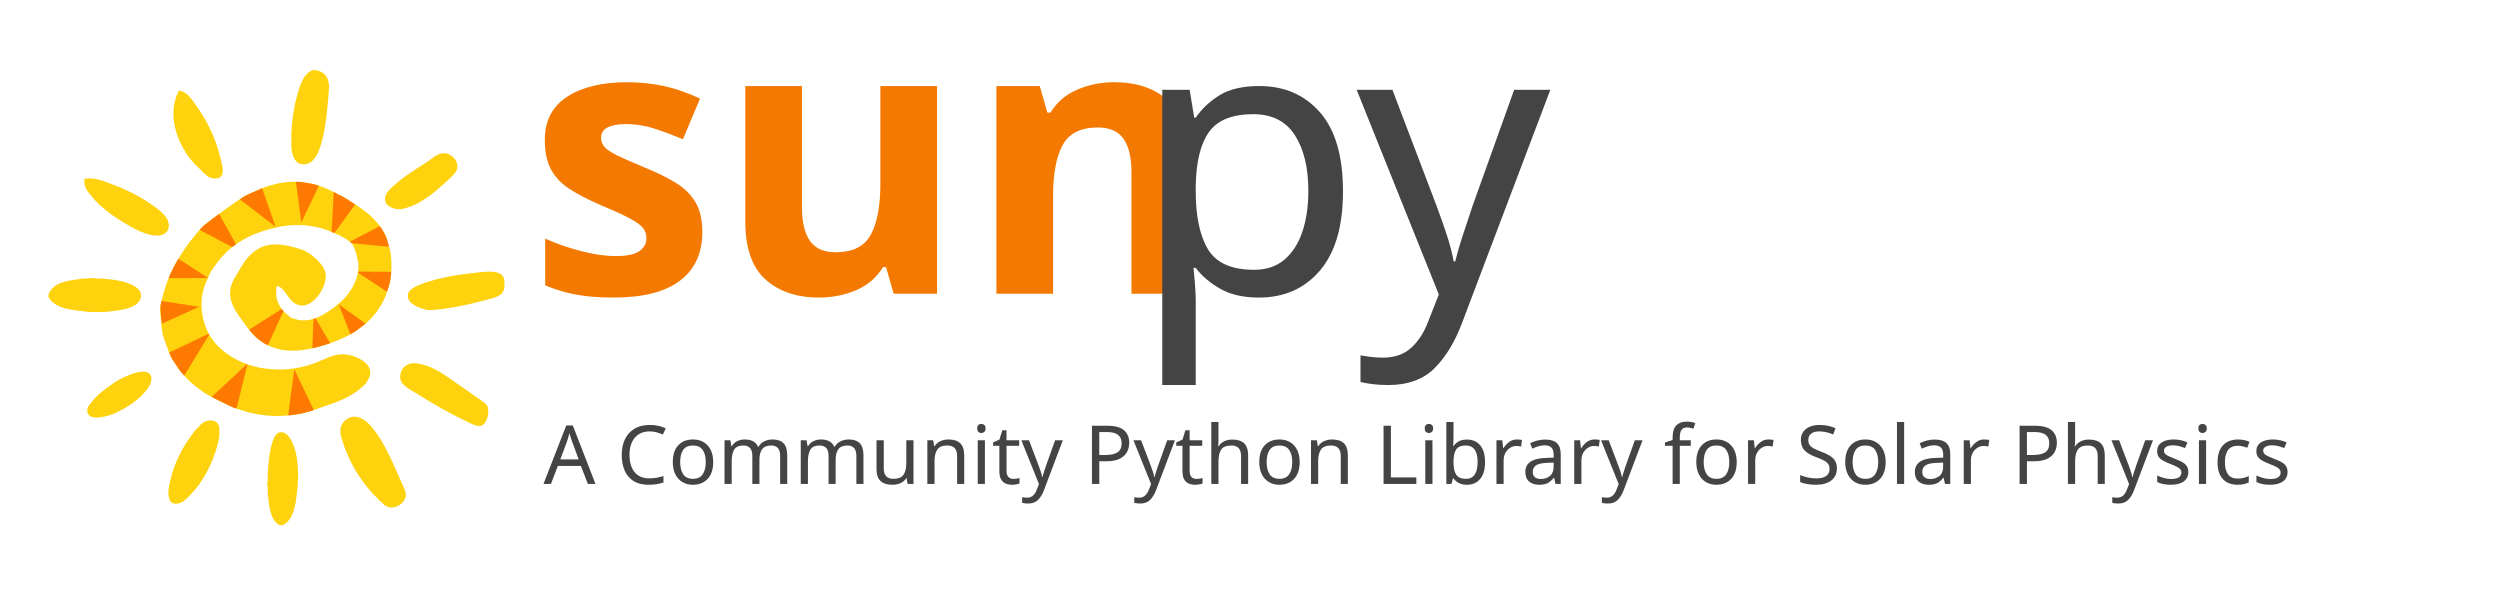
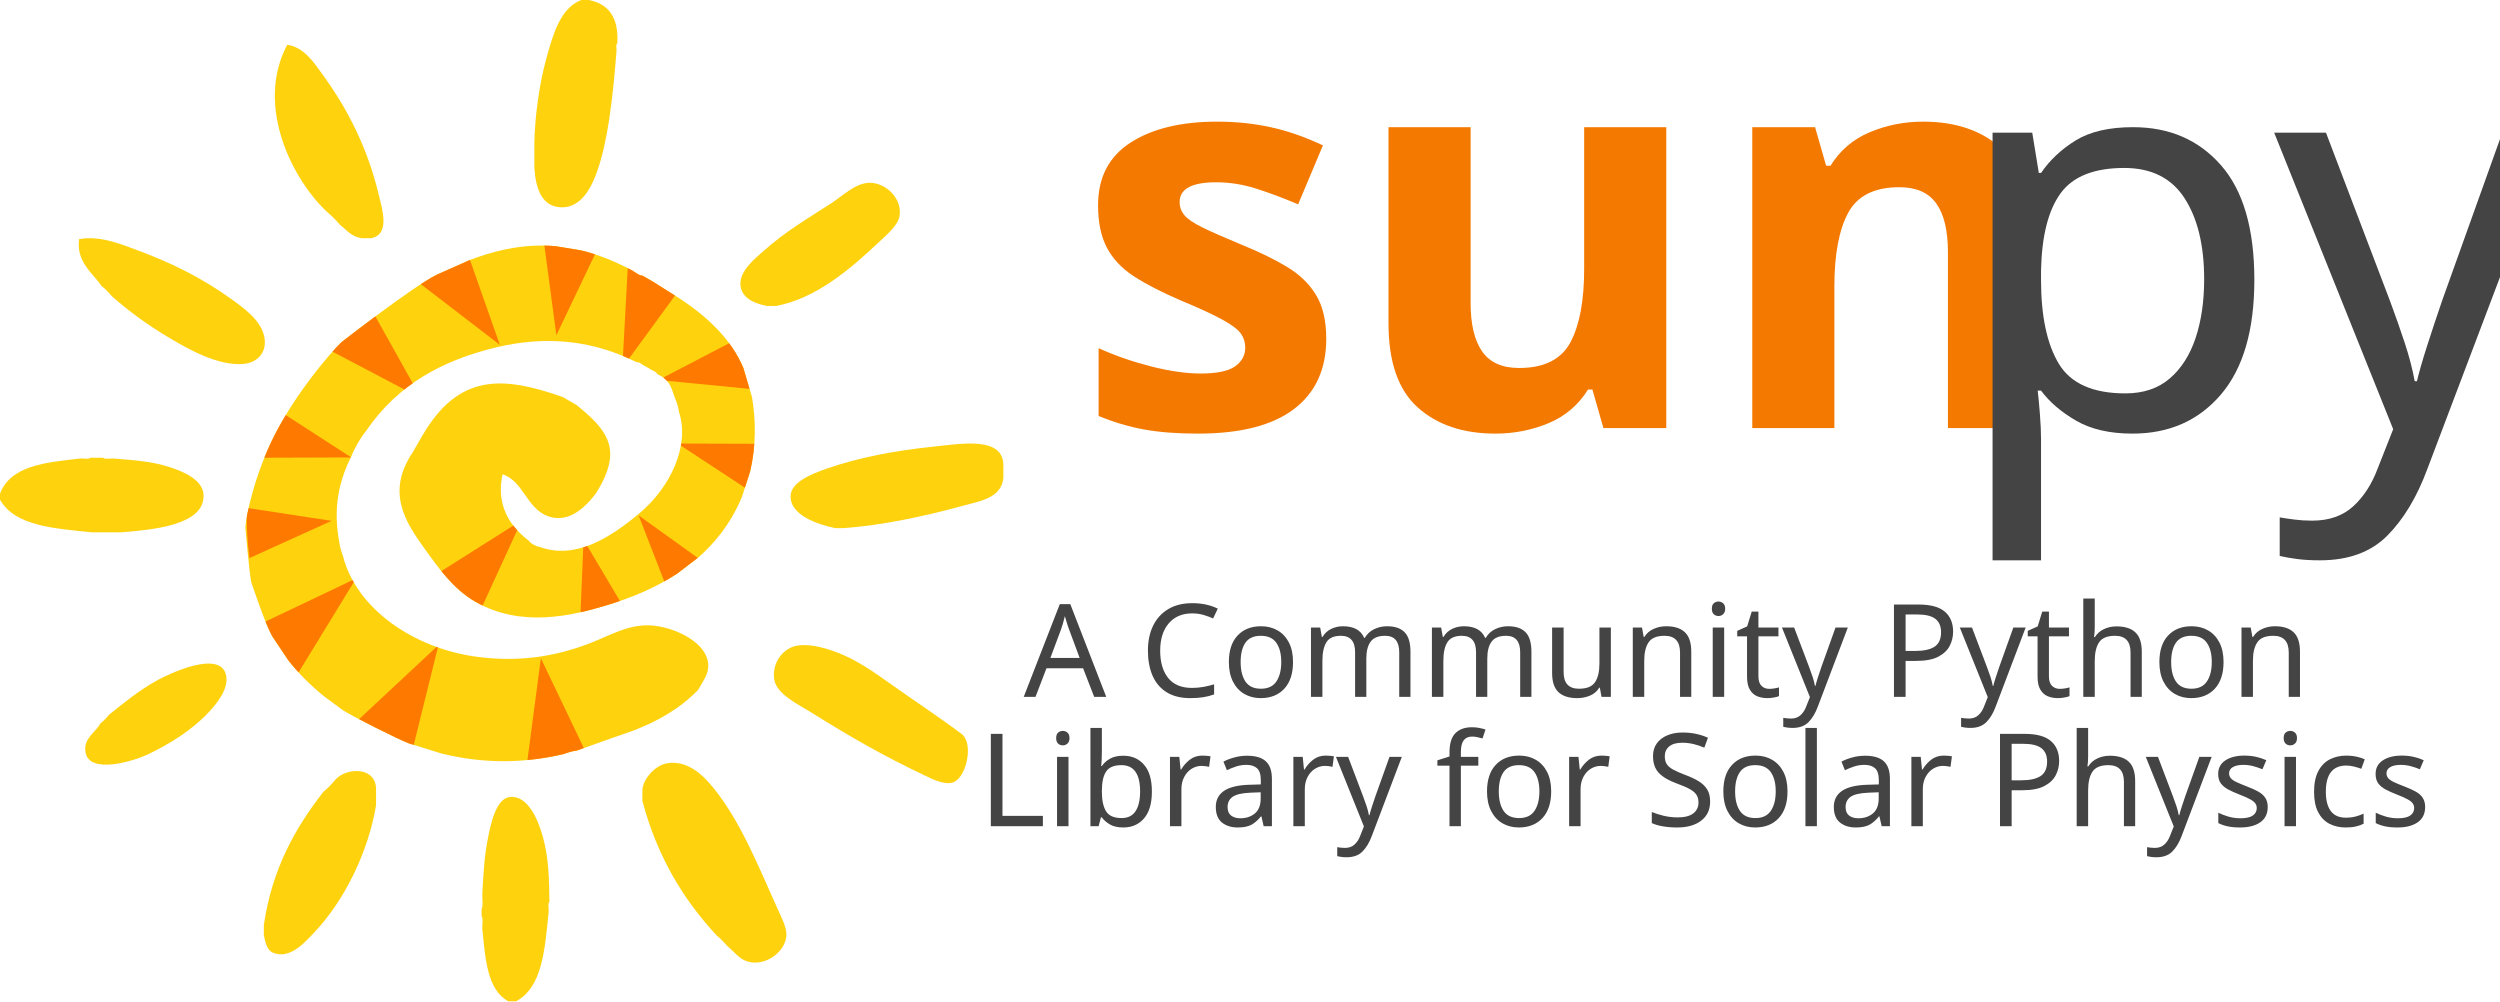
- <svg xmlns="http://www.w3.org/2000/svg" id="svg6408" version="1.1" xml:space="preserve" width="1050" height="250" viewBox="0 0 1150 250">
+ <svg xmlns="http://www.w3.org/2000/svg" id="svg6408" version="1.1" xml:space="preserve" width="702.583" height="281.405" viewBox="0 0 721.402 263.818">
  <defs id="defs6412">
    <clipPath clipPathUnits="userSpaceOnUse" id="clipPath6422">
-       <path d="m 96.377,140.225 -5.519,-2.453 c -4.102,-2.059 -15.917,-11.28 -15.917,-11.28 l 0,0 C 73.06,124.673 67.46,118.167 63.812,111.039 l 0,0 C 60.439,104.45 58.931,97.209 58.884,95.481 l 0,0 c 0,0 0.689,-7.888 0.995,-9.174 l 0,0 c 0.284,-0.744 2.278,-6.832 3.504,-8.993 l 0,0 2.672,-3.996 c 1.666,-2.133 3.676,-4.176 6.087,-6.112 l 0,0 3.026,-2.229 c 1.345,-0.906 9.288,-4.904 11.071,-5.569 l 0,0 5.48,-1.701 c 7.242,-1.779 13.955,-1.579 20.325,-0.094 l 0,0 c 0.743,0.284 1.509,0.49 2.296,0.614 l 0,0 c 1.371,0.519 9.575,3.383 9.575,3.383 l 0,0 c 3.763,1.485 7.41,3.41 10.677,6.749 l 0,0 c 0.304,0.525 0.607,1.051 0.912,1.576 l 0,0 c 3.046,4.873 -3.483,8.645 -8.293,9.161 l 0,0 c -4.095,0.438 -7.248,-1.628 -10.976,-3.039 l 0,0 C 110.369,73.839 104.211,72.945 97.22,73.946 l 0,0 C 87.018,75.407 77.485,81.875 75.207,90.714 l 0,0 c -0.285,0.743 -0.489,1.508 -0.615,2.296 l 0,0 c -0.8,4.399 -0.7,9.038 2,14.374 l 0,0 c 0.452,1.249 1.596,3.229 2.453,4.244 l 0,0 c 5.551,8.168 13.18,11.724 20.532,13.691 l 0,0 c 7.375,1.972 15.825,2.31 24.776,-2.19 l 0,0 c 0.368,0.157 0.951,-0.49 1.405,-0.649 l 0,0 c 0.242,-0.14 0.485,-0.28 0.728,-0.421 l 0,0 c 0.365,-0.312 1.217,-0.495 1.263,-0.892 l 0,0 c 2.452,-1.088 2.432,-2.835 3.122,-4.393 l 0,0 c 0.251,-0.617 0.422,-1.254 0.512,-1.913 l 0,0 c 1.889,-5.722 -1.508,-12.683 -6.546,-16.922 l 0,0 c -4.942,-4.153 -10.827,-7.91 -16.843,-5.633 l 0,0 c -0.404,-0.035 -1.526,0.614 -1.698,0.982 l 0,0 c -3.98,3.035 -5.354,6.768 -4.409,11.122 l 0,0 c 3.534,-1.139 4.004,-5.806 7.73,-7.057 l 0,0 c 3.004,-1.009 5.731,0.948 7.958,3.974 l 0,0 c 0.304,0.525 0.609,1.05 0.912,1.576 l 0,0 c 3.15,6.138 0.671,9.115 -4.237,13.099 l 0,0 c -0.768,0.443 -1.538,0.887 -2.304,1.331 l 0,0 c -9.881,3.466 -17.341,4.085 -23.472,-6.465 l 0,0 c -0.537,-0.929 -1.075,-1.859 -1.612,-2.789 l 0,0 C 82.388,101.411 85.597,96.47 88.953,91.828 l 0,0 c 2.096,-2.904 4.637,-6.576 8.381,-8.727 l 0,0 c 7.684,-4.41 16.175,-2.358 22.182,-0.527 l 0,0 c 3.868,1.18 7.884,2.81 11.545,5.211 l 0,0 3.617,2.76 c 1.322,1.171 2.565,2.473 3.692,3.94 l 0,0 c 1.516,1.975 2.674,4.04 3.547,6.142 l 0,0 1.383,4.3 c 0.985,4.228 0.957,8.48 0.3,12.386 l 0,0 -1.459,4.916 c -1.926,4.548 -5.808,8.572 -11.492,12.114 l 0,0 -3.596,2.268 c -0.586,0.339 -1.174,0.679 -1.76,1.017 l 0,0 c -0.613,-0.023 -1.438,0.778 -2.132,1.071 l 0,0 c -2.822,1.484 -5.501,2.503 -8.076,3.136 l 0,0 -4.359,0.725 c -0.791,0.068 -1.573,0.101 -2.348,0.101 l 0,0 c -4.151,0 -8.088,-0.942 -12.001,-2.436" id="path6424" />
+       <path d="m 96.377,140.225 -5.519,-2.453 c -4.102,-2.059 -15.917,-11.28 -15.917,-11.28 v 0 C 73.06,124.673 67.46,118.167 63.812,111.039 v 0 C 60.439,104.45 58.931,97.209 58.884,95.481 v 0 c 0,0 0.689,-7.888 0.995,-9.174 v 0 c 0.284,-0.744 2.278,-6.832 3.504,-8.993 v 0 l 2.672,-3.996 c 1.666,-2.133 3.676,-4.176 6.087,-6.112 v 0 l 3.026,-2.229 c 1.345,-0.906 9.288,-4.904 11.071,-5.569 v 0 l 5.48,-1.701 c 7.242,-1.779 13.955,-1.579 20.325,-0.094 v 0 c 0.743,0.284 1.509,0.49 2.296,0.614 v 0 c 1.371,0.519 9.575,3.383 9.575,3.383 v 0 c 3.763,1.485 7.41,3.41 10.677,6.749 v 0 c 0.304,0.525 0.607,1.051 0.912,1.576 v 0 c 3.046,4.873 -3.483,8.645 -8.293,9.161 v 0 c -4.095,0.438 -7.248,-1.628 -10.976,-3.039 v 0 C 110.369,73.839 104.211,72.945 97.22,73.946 v 0 C 87.018,75.407 77.485,81.875 75.207,90.714 v 0 c -0.285,0.743 -0.489,1.508 -0.615,2.296 v 0 c -0.8,4.399 -0.7,9.038 2,14.374 v 0 c 0.452,1.249 1.596,3.229 2.453,4.244 v 0 c 5.551,8.168 13.18,11.724 20.532,13.691 v 0 c 7.375,1.972 15.825,2.31 24.776,-2.19 v 0 c 0.368,0.157 0.951,-0.49 1.405,-0.649 v 0 c 0.242,-0.14 0.485,-0.28 0.728,-0.421 v 0 c 0.365,-0.312 1.217,-0.495 1.263,-0.892 v 0 c 2.452,-1.088 2.432,-2.835 3.122,-4.393 v 0 c 0.251,-0.617 0.422,-1.254 0.512,-1.913 v 0 c 1.889,-5.722 -1.508,-12.683 -6.546,-16.922 v 0 c -4.942,-4.153 -10.827,-7.91 -16.843,-5.633 v 0 c -0.404,-0.035 -1.526,0.614 -1.698,0.982 v 0 c -3.98,3.035 -5.354,6.768 -4.409,11.122 v 0 c 3.534,-1.139 4.004,-5.806 7.73,-7.057 v 0 c 3.004,-1.009 5.731,0.948 7.958,3.974 v 0 c 0.304,0.525 0.609,1.05 0.912,1.576 v 0 c 3.15,6.138 0.671,9.115 -4.237,13.099 v 0 c -0.768,0.443 -1.538,0.887 -2.304,1.331 v 0 c -9.881,3.466 -17.341,4.085 -23.472,-6.465 v 0 c -0.537,-0.929 -1.075,-1.859 -1.612,-2.789 v 0 C 82.388,101.411 85.597,96.47 88.953,91.828 v 0 c 2.096,-2.904 4.637,-6.576 8.381,-8.727 v 0 c 7.684,-4.41 16.175,-2.358 22.182,-0.527 v 0 c 3.868,1.18 7.884,2.81 11.545,5.211 v 0 l 3.617,2.76 c 1.322,1.171 2.565,2.473 3.692,3.94 v 0 c 1.516,1.975 2.674,4.04 3.547,6.142 v 0 l 1.383,4.3 c 0.985,4.228 0.957,8.48 0.3,12.386 v 0 l -1.459,4.916 c -1.926,4.548 -5.808,8.572 -11.492,12.114 v 0 l -3.596,2.268 c -0.586,0.339 -1.174,0.679 -1.76,1.017 v 0 c -0.613,-0.023 -1.438,0.778 -2.132,1.071 v 0 c -2.822,1.484 -5.501,2.503 -8.076,3.136 v 0 l -4.359,0.725 c -0.791,0.068 -1.573,0.101 -2.348,0.101 v 0 c -4.151,0 -8.088,-0.942 -12.001,-2.436" id="path6424" />
    </clipPath>
  </defs>
-   <g id="g6416" transform="matrix(1.25,0,0,-1.25,0,250)">
-     <g id="g6418">
-       <g id="g6420" clip-path="url(#clipPath6422)">
-         <path d="m 57.147,143.883 88.892,0 0,-89.092 -88.892,0 0,89.092 z" style="fill:#fed20c;fill-opacity:1;fill-rule:nonzero;stroke:none" id="path6426" />
-         <g id="g6428" transform="translate(95.5013,142.9197)">
-           <path d="M 0,0 C -2.633,-1.005 -5.261,-2.144 -7.898,-3.387 -8.648,-3.741 -9.4,-4.135 -10.151,-4.512 L 5.937,-16.868 0,0 Z" style="fill:#fe7900;fill-opacity:1;fill-rule:nonzero;stroke:none" id="path6430" />
-         </g>
-         <g id="g6432" transform="translate(64.724,114.9028)">
-           <path d="M 0,0 C -1.553,-2.517 -2.939,-5.105 -4.101,-7.729 L 11.867,-7.674 0,0 Z" style="fill:#fe7900;fill-opacity:1;fill-rule:nonzero;stroke:none" id="path6434" />
-         </g>
-         <g id="g6436" transform="translate(61.971,79.6566)">
-           <path d="M 0,0 C 1.652,-2.912 3.544,-5.76 5.709,-8.536 L 15.425,7.343 0,0 Z" style="fill:#fe7900;fill-opacity:1;fill-rule:nonzero;stroke:none" id="path6438" />
-         </g>
-         <g id="g6440" transform="translate(105.8626,55.1874)">
-           <path d="M 0,0 C 3.644,0.391 7.127,0.963 10.449,1.717 L 2.429,18.462 0,0 Z" style="fill:#fe7900;fill-opacity:1;fill-rule:nonzero;stroke:none" id="path6442" />
-         </g>
-         <g id="g6444" transform="translate(130.1881,83.2698)">
-           <path d="M 0,0 C 2.409,1.58 4.734,3.342 6.942,5.299 L -5.545,14.26 0,0 Z" style="fill:#fe7900;fill-opacity:1;fill-rule:nonzero;stroke:none" id="path6446" />
-         </g>
-         <g id="g6448" transform="translate(143.5577,118.6568)">
-           <path d="m 0,0 c -0.037,0.218 -0.066,0.44 -0.104,0.657 -0.425,1.046 -0.715,2.129 -0.869,3.249 -0.379,1.513 -0.889,2.99 -1.504,4.441 L -15.583,1.52 0,0 Z" style="fill:#fe7900;fill-opacity:1;fill-rule:nonzero;stroke:none" id="path6450" />
-         </g>
-         <g id="g6452" transform="translate(130.8869,134.5032)">
-           <path d="M 0,0 C -0.43,0.268 -0.848,0.54 -1.288,0.806 -2.375,1.66 -4.547,2.223 -4.923,3.267 -5.958,3.866 -6.994,4.465 -8.03,5.064 L -8.967,-12.262 0,0 Z" style="fill:#fe7900;fill-opacity:1;fill-rule:nonzero;stroke:none" id="path6454" />
-         </g>
-         <g id="g6456" transform="translate(80.3752,131.2543)">
-           <path d="M 0,0 C -2.365,-1.917 -4.637,-3.903 -6.762,-5.945 -6.868,-6.047 -6.975,-6.157 -7.08,-6.26 L 7.894,-14.128 0,0 Z" style="fill:#fe7900;fill-opacity:1;fill-rule:nonzero;stroke:none" id="path6458" />
-         </g>
-         <g id="g6460" transform="translate(59.1284,98.79)">
-           <path d="M 0,0 C -0.077,-2.844 0.078,-5.638 0.439,-8.39 L 14.167,-2.166 0,0 Z" style="fill:#fe7900;fill-opacity:1;fill-rule:nonzero;stroke:none" id="path6462" />
-         </g>
-         <g id="g6464" transform="translate(77.3958,63)">
-           <path d="M 0,0 C 2.968,-1.677 6.096,-3.278 9.405,-4.799 L 13.774,12.846 0,0 Z" style="fill:#fe7900;fill-opacity:1;fill-rule:nonzero;stroke:none" id="path6466" />
-         </g>
-         <g id="g6468" transform="translate(131.1661,109.5537)">
-           <path d="m 0,0 12.25,-8.041 c 1.096,2.64 1.945,5.311 2.569,7.99 L 0,0 Z" style="fill:#fe7900;fill-opacity:1;fill-rule:nonzero;stroke:none" id="path6470" />
-         </g>
-         <g id="g6472" transform="translate(117.4112,141.3359)">
-           <path d="M 0,0 C -2.91,0.715 -5.751,1.181 -8.538,1.421 L -6.525,-13.681 0,0 Z" style="fill:#fe7900;fill-opacity:1;fill-rule:nonzero;stroke:none" id="path6474" />
-         </g>
-         <g id="g6476" transform="translate(114.8606,79.6444)">
-           <path d="M 0,0 C 2.568,0.435 5.135,1.054 7.672,1.876 L 0.57,13.826 0,0 Z" style="fill:#fe7900;fill-opacity:1;fill-rule:nonzero;stroke:none" id="path6478" />
-         </g>
-         <g id="g6480" transform="translate(89.9062,87.1187)">
-           <path d="M 0,0 C 2.363,-2.421 4.918,-4.705 7.67,-6.807 L 15.187,9.601 0,0 Z" style="fill:#fe7900;fill-opacity:1;fill-rule:nonzero;stroke:none" id="path6482" />
+   <g id="g6416" transform="matrix(1.25,0,0,-1.25,1.164033,296.7327)">
+     <g id="g4668" transform="matrix(1.088258,0,0,1.088258,-20.36142,-1.437012)">
+       <g transform="matrix(1.26859,0,0,1.26859,-4.795512,-4.373154)" id="g6418">
+         <g clip-path="url(#clipPath6422)" id="g6420">
+           <path id="path6426" style="fill:#fed20c;fill-opacity:1;fill-rule:nonzero;stroke:none" d="m 57.147,143.883 h 88.892 V 54.791 H 57.147 Z" />
+           <g transform="translate(95.5013,142.9197)" id="g6428">
+             <path id="path6430" style="fill:#fe7900;fill-opacity:1;fill-rule:nonzero;stroke:none" d="M 0,0 C -2.633,-1.005 -5.261,-2.144 -7.898,-3.387 -8.648,-3.741 -9.4,-4.135 -10.151,-4.512 L 5.937,-16.868 Z" />
+           </g>
+           <g transform="translate(64.724,114.9028)" id="g6432">
+             <path id="path6434" style="fill:#fe7900;fill-opacity:1;fill-rule:nonzero;stroke:none" d="m 0,0 c -1.553,-2.517 -2.939,-5.105 -4.101,-7.729 l 15.968,0.055 z" />
+           </g>
+           <g transform="translate(61.971,79.6566)" id="g6436">
+             <path id="path6438" style="fill:#fe7900;fill-opacity:1;fill-rule:nonzero;stroke:none" d="M 0,0 C 1.652,-2.912 3.544,-5.76 5.709,-8.536 L 15.425,7.343 Z" />
+           </g>
+           <g transform="translate(105.8626,55.1874)" id="g6440">
+             <path id="path6442" style="fill:#fe7900;fill-opacity:1;fill-rule:nonzero;stroke:none" d="M 0,0 C 3.644,0.391 7.127,0.963 10.449,1.717 L 2.429,18.462 Z" />
+           </g>
+           <g transform="translate(130.1881,83.2698)" id="g6444">
+             <path id="path6446" style="fill:#fe7900;fill-opacity:1;fill-rule:nonzero;stroke:none" d="M 0,0 C 2.409,1.58 4.734,3.342 6.942,5.299 L -5.545,14.26 Z" />
+           </g>
+           <g transform="translate(143.5577,118.6568)" id="g6448">
+             <path id="path6450" style="fill:#fe7900;fill-opacity:1;fill-rule:nonzero;stroke:none" d="m 0,0 c -0.037,0.218 -0.066,0.44 -0.104,0.657 -0.425,1.046 -0.715,2.129 -0.869,3.249 -0.379,1.513 -0.889,2.99 -1.504,4.441 L -15.583,1.52 Z" />
+           </g>
+           <g transform="translate(130.8869,134.5032)" id="g6452">
+             <path id="path6454" style="fill:#fe7900;fill-opacity:1;fill-rule:nonzero;stroke:none" d="M 0,0 C -0.43,0.268 -0.848,0.54 -1.288,0.806 -2.375,1.66 -4.547,2.223 -4.923,3.267 -5.958,3.866 -6.994,4.465 -8.03,5.064 l -0.937,-17.326 z" />
+           </g>
+           <g transform="translate(80.3752,131.2543)" id="g6456">
+             <path id="path6458" style="fill:#fe7900;fill-opacity:1;fill-rule:nonzero;stroke:none" d="M 0,0 C -2.365,-1.917 -4.637,-3.903 -6.762,-5.945 -6.868,-6.047 -6.975,-6.157 -7.08,-6.26 l 14.974,-7.868 z" />
+           </g>
+           <g transform="translate(59.1284,98.79)" id="g6460">
+             <path id="path6462" style="fill:#fe7900;fill-opacity:1;fill-rule:nonzero;stroke:none" d="m 0,0 c -0.077,-2.844 0.078,-5.638 0.439,-8.39 l 13.728,6.224 z" />
+           </g>
+           <g transform="translate(77.3958,63)" id="g6464">
+             <path id="path6466" style="fill:#fe7900;fill-opacity:1;fill-rule:nonzero;stroke:none" d="m 0,0 c 2.968,-1.677 6.096,-3.278 9.405,-4.799 l 4.369,17.645 z" />
+           </g>
+           <g transform="translate(131.1661,109.5537)" id="g6468">
+             <path id="path6470" style="fill:#fe7900;fill-opacity:1;fill-rule:nonzero;stroke:none" d="m 0,0 12.25,-8.041 c 1.096,2.64 1.945,5.311 2.569,7.99 z" />
+           </g>
+           <g transform="translate(117.4112,141.3359)" id="g6472">
+             <path id="path6474" style="fill:#fe7900;fill-opacity:1;fill-rule:nonzero;stroke:none" d="m 0,0 c -2.91,0.715 -5.751,1.181 -8.538,1.421 l 2.013,-15.102 z" />
+           </g>
+           <g transform="translate(114.8606,79.6444)" id="g6476">
+             <path id="path6478" style="fill:#fe7900;fill-opacity:1;fill-rule:nonzero;stroke:none" d="M 0,0 C 2.568,0.435 5.135,1.054 7.672,1.876 L 0.57,13.826 Z" />
+           </g>
+           <g transform="translate(89.9062,87.1187)" id="g6480">
+             <path id="path6482" style="fill:#fe7900;fill-opacity:1;fill-rule:nonzero;stroke:none" d="M 0,0 C 2.363,-2.421 4.918,-4.705 7.67,-6.807 L 15.187,9.601 Z" />
+           </g>
        </g>
      </g>
-     </g>
-     <g id="g6484">
-       <g id="g6486" clip-path="url(#clipPath6488)">
-         <g id="g6492" transform="translate(173.5892,108.9943)">
-           <path d="m 0,0 c 4.961,0.519 12.26,1.909 12.044,-3.361 l 0,-1.82 C 11.689,-8.642 8.053,-9.08 4.903,-9.943 c -5.994,-1.646 -13.166,-3.192 -19.608,-3.641 l -1.4,0 c -2.859,0.619 -7.603,2.136 -7.423,5.461 0.123,2.247 3.495,3.6 6.022,4.482 C -12.179,-1.779 -6.051,-0.631 0,0" style="fill:#fed20c;fill-opacity:1;fill-rule:nonzero;stroke:none" id="path6494" />
-         </g>
-         <g id="g6496" transform="translate(178.9804,60.6714)">
-           <path d="m 0,0 c 1.617,-1.874 0.327,-7.324 -1.96,-7.842 -1.46,-0.333 -3.438,0.694 -4.622,1.26 -6.916,3.291 -12.307,6.373 -18.906,10.504 -2.102,1.313 -5.767,3.028 -6.164,5.461 -0.467,2.854 1.518,5.439 4.062,5.742 2.772,0.333 6.419,-1.039 8.544,-2.101 2.515,-1.26 4.598,-2.755 6.441,-4.062 C -7.889,5.619 -4.015,3.092 -0.281,0.28 -0.14,0.175 -0.111,0.128 0,0" style="fill:#fed20c;fill-opacity:1;fill-rule:nonzero;stroke:none" id="path6498" />
-         </g>
-         <g id="g6500" transform="translate(163.2475,153.1529)">
-           <path d="M 0,0 C 2.72,0.018 5.427,-2.568 5.043,-5.462 4.827,-7.078 2.906,-8.671 1.401,-10.084 -3.168,-14.367 -8.84,-19.285 -15.544,-20.587 l -1.681,0 c -2.153,0.455 -4.091,1.319 -4.341,3.361 -0.309,2.504 2.655,4.745 3.922,5.882 3.507,3.151 7.306,5.363 11.343,7.983 C -4.51,-2.195 -2.311,-0.012 0,0" style="fill:#fed20c;fill-opacity:1;fill-rule:nonzero;stroke:none" id="path6502" />
-         </g>
-         <g id="g6504" transform="translate(147.8197,31.8726)">
-           <path d="m 0,0 c 0.653,-1.454 1.581,-3.215 1.54,-4.482 -0.081,-2.469 -2.76,-4.761 -5.461,-4.621 -2.212,0.117 -2.912,1.528 -4.482,2.801 -0.502,0.619 -1.062,1.178 -1.681,1.681 -5.637,6.034 -10.025,13.316 -12.464,22.547 l 0,1.821 c 0.11,1.862 2.147,4.173 4.201,4.482 3.548,0.531 6.163,-2.235 7.842,-4.34 C -6.081,14.349 -3.105,6.909 0,0" style="fill:#fed20c;fill-opacity:1;fill-rule:nonzero;stroke:none" id="path6506" />
-         </g>
-         <g id="g6508" transform="translate(116.3094,183.718)">
-           <path d="M 0,0 C 3.355,-0.66 5.043,-2.988 4.762,-7.282 4.441,-7.475 4.71,-8.257 4.621,-8.683 4.108,-15.166 3.233,-24.876 0.7,-30.39 c -0.951,-2.072 -2.784,-4.775 -6.022,-4.202 -2.673,0.472 -3.583,3.314 -3.781,6.582 l 0,4.062 c 0.064,4.306 0.823,9.873 1.961,14.004 1.144,4.137 2.334,8.566 5.881,9.943 C -0.84,0 -0.42,0 0,0" style="fill:#fed20c;fill-opacity:1;fill-rule:nonzero;stroke:none" id="path6510" />
-         </g>
-         <g id="g6512" transform="translate(109.7276,32.9479)">
-           <path d="m 0,0 c -0.322,-0.333 -0.054,-1.254 -0.14,-1.822 -0.636,-6.133 -1.021,-12.516 -5.462,-14.844 l -1.261,0 c -3.519,1.896 -3.84,6.991 -4.34,11.905 -0.094,0.746 0.186,1.866 -0.141,2.38 l 0,1.12 c 0.327,0.701 0.047,2.007 0.141,2.941 0.186,3.239 0.32,6.063 0.98,9.243 0.472,2.289 1.342,6.362 3.641,6.583 2.999,0.292 4.709,-3.891 5.461,-6.583 C -0.146,7.446 -0.041,3.98 0,0" style="fill:#fed20c;fill-opacity:1;fill-rule:nonzero;stroke:none" id="path6514" />
-         </g>
-         <g id="g6516" transform="translate(80.7366,51.5747)">
-           <path d="m 0,0 0,-2.521 c -1.289,-7.719 -5.228,-15.878 -10.363,-21.286 -1.447,-1.529 -4.026,-4.539 -6.863,-3.362 -0.968,0.402 -1.272,1.589 -1.54,2.943 l 0,1.681 c 1.365,9.371 5.246,16.228 9.943,22.267 0.666,0.547 1.272,1.155 1.821,1.819 C -5.275,3.858 0.117,4.149 0,0" style="fill:#fed20c;fill-opacity:1;fill-rule:nonzero;stroke:none" id="path6518" />
-         </g>
-         <g id="g6520" transform="translate(81.1474,151.306)">
-           <path d="m 0,0 c 0.637,-2.631 1.996,-6.804 -1.26,-7.423 l -1.401,0 c -1.844,0.164 -2.631,1.384 -3.781,2.241 -0.642,0.759 -1.342,1.459 -2.101,2.101 -5.701,5.252 -12.202,17.658 -6.722,28.01 2.859,-0.42 4.539,-3.064 6.161,-5.322 C -5.187,14.145 -1.89,7.82 0,0" style="fill:#fed20c;fill-opacity:1;fill-rule:nonzero;stroke:none" id="path6522" />
-         </g>
-         <g id="g6524" transform="translate(62.0301,127.4807)">
-           <path d="m 0,0 c 0.589,-2.713 -1.191,-4.435 -3.501,-4.621 -4.33,-0.351 -9.378,2.597 -12.325,4.341 -3.764,2.229 -6.908,4.563 -9.663,7.002 -0.502,0.618 -1.062,1.179 -1.681,1.68 -1.552,2.236 -4.278,4.033 -3.781,7.843 3.449,0.625 6.745,-0.741 9.664,-1.82 C -15.61,12.33 -10.48,9.809 -5.601,6.302 -3.397,4.721 -0.589,2.732 0,0" style="fill:#fed20c;fill-opacity:1;fill-rule:nonzero;stroke:none" id="path6526" />
-         </g>
-         <g id="g6528" transform="translate(55.6683,70.7613)">
-           <path d="m 0,0 c 0.449,-2.229 -1.569,-4.686 -2.801,-6.021 -2.801,-3.034 -6.495,-5.344 -10.224,-7.142 -2.216,-1.073 -9.96,-3.531 -10.503,0.419 -0.321,2.312 1.715,3.221 2.521,4.761 0.525,0.41 0.992,0.876 1.4,1.4 2.527,2.027 4.966,4.079 8.263,5.882 C -9.78,0.152 -0.899,4.475 0,0" style="fill:#fed20c;fill-opacity:1;fill-rule:nonzero;stroke:none" id="path6530" />
-         </g>
-         <g id="g6532" transform="translate(51.8864,101.0115)">
-           <path d="m 0,0 c 0.304,-5.205 -8.817,-5.893 -13.724,-6.302 l -5.042,0 c -6.249,0.66 -12.78,1.039 -15.266,5.462 l 0,0.98 c 1.722,4.674 7.546,5.247 13.305,5.882 0.567,0.088 1.489,-0.181 1.821,0.141 l 2.101,0 c 0.379,-0.321 1.347,-0.053 1.96,-0.141 3.25,-0.274 6.121,-0.448 9.103,-1.4 C -3.501,3.91 -0.151,2.55 0,0" style="fill:#fed20c;fill-opacity:1;fill-rule:nonzero;stroke:none" id="path6534" />
-         </g>
-         <text transform="scale(1,-1)" style="font-variant:normal;font-weight:bold;font-stretch:normal;font-size:140px;font-family:'Source Sans Pro';-inkscape-font-specification:SourceSansPro-Bold;writing-mode:lr-tb;fill:#f47900;fill-opacity:1;fill-rule:nonzero;stroke:none" id="text6536" x="194.191" y="-101.427">sun</text>
-         <text transform="scale(1,-1)" style="font-variant:normal;font-weight:normal;font-stretch:normal;font-size:140px;font-family:'Source Sans Pro';-inkscape-font-specification:SourceSansPro-Regular;writing-mode:lr-tb;fill:#444444;fill-opacity:1;fill-rule:nonzero;stroke:none" id="text6540" x="415.811" y="-101.427">py</text>
-         <text transform="scale(1,-1)" style="font-variant:normal;font-weight:normal;font-stretch:normal;font-size:30px;font-family:'Source Sans Pro';-inkscape-font-specification:SourceSansPro-Regular;writing-mode:lr-tb;fill:#444444;fill-opacity:1;fill-rule:nonzero;stroke:none" id="text6541" x="200" y="-31.427">A Community Python Library for Solar Physics</text>
+       <g transform="matrix(1.26859,0,0,1.26859,215.418,133.8959)" id="g6492">
+         <path id="path6494" style="fill:#fed20c;fill-opacity:1;fill-rule:nonzero;stroke:none" d="m 0,0 c 4.961,0.519 12.26,1.909 12.044,-3.361 v -1.82 C 11.689,-8.642 8.053,-9.08 4.903,-9.943 c -5.994,-1.646 -13.166,-3.192 -19.608,-3.641 h -1.4 c -2.859,0.619 -7.603,2.136 -7.423,5.461 0.123,2.247 3.495,3.6 6.022,4.482 C -12.179,-1.779 -6.051,-0.631 0,0" />
+       </g>
+       <g transform="matrix(1.26859,0,0,1.26859,222.2572,72.59397)" id="g6496">
+         <path id="path6498" style="fill:#fed20c;fill-opacity:1;fill-rule:nonzero;stroke:none" d="m 0,0 c 1.617,-1.874 0.327,-7.324 -1.96,-7.842 -1.46,-0.333 -3.438,0.694 -4.622,1.26 -6.916,3.291 -12.307,6.373 -18.906,10.504 -2.102,1.313 -5.767,3.028 -6.164,5.461 -0.467,2.854 1.518,5.439 4.062,5.742 2.772,0.333 6.419,-1.039 8.544,-2.101 2.515,-1.26 4.598,-2.755 6.441,-4.062 C -7.889,5.619 -4.015,3.092 -0.281,0.28 -0.14,0.175 -0.111,0.128 0,0" />
+       </g>
+       <g transform="matrix(1.26859,0,0,1.26859,202.2986,189.9151)" id="g6500">
+         <path id="path6502" style="fill:#fed20c;fill-opacity:1;fill-rule:nonzero;stroke:none" d="M 0,0 C 2.72,0.018 5.427,-2.568 5.043,-5.462 4.827,-7.078 2.906,-8.671 1.401,-10.084 -3.168,-14.367 -8.84,-19.285 -15.544,-20.587 h -1.681 c -2.153,0.455 -4.091,1.319 -4.341,3.361 -0.309,2.504 2.655,4.745 3.922,5.882 3.507,3.151 7.306,5.363 11.343,7.983 C -4.51,-2.195 -2.311,-0.012 0,0" />
+       </g>
+       <g transform="matrix(1.26859,0,0,1.26859,182.7271,36.06011)" id="g6504">
+         <path id="path6506" style="fill:#fed20c;fill-opacity:1;fill-rule:nonzero;stroke:none" d="m 0,0 c 0.653,-1.454 1.581,-3.215 1.54,-4.482 -0.081,-2.469 -2.76,-4.761 -5.461,-4.621 -2.212,0.117 -2.912,1.528 -4.482,2.801 -0.502,0.619 -1.062,1.178 -1.681,1.681 -5.637,6.034 -10.025,13.316 -12.464,22.547 v 1.821 c 0.11,1.862 2.147,4.173 4.201,4.482 3.548,0.531 6.163,-2.235 7.842,-4.34 C -6.081,14.349 -3.105,6.909 0,0" />
+       </g>
+       <g transform="matrix(1.26859,0,0,1.26859,142.7534,228.6897)" id="g6508">
+         <path id="path6510" style="fill:#fed20c;fill-opacity:1;fill-rule:nonzero;stroke:none" d="M 0,0 C 3.355,-0.66 5.043,-2.988 4.762,-7.282 4.441,-7.475 4.71,-8.257 4.621,-8.683 4.108,-15.166 3.233,-24.876 0.7,-30.39 c -0.951,-2.072 -2.784,-4.775 -6.022,-4.202 -2.673,0.472 -3.583,3.314 -3.781,6.582 v 4.062 c 0.064,4.306 0.823,9.873 1.961,14.004 1.144,4.137 2.334,8.566 5.881,9.943 C -0.84,0 -0.42,0 0,0" />
+       </g>
+       <g transform="matrix(1.26859,0,0,1.26859,134.4038,37.42422)" id="g6512">
+         <path id="path6514" style="fill:#fed20c;fill-opacity:1;fill-rule:nonzero;stroke:none" d="m 0,0 c -0.322,-0.333 -0.054,-1.254 -0.14,-1.822 -0.636,-6.133 -1.021,-12.516 -5.462,-14.844 h -1.261 c -3.519,1.896 -3.84,6.991 -4.34,11.905 -0.094,0.746 0.186,1.866 -0.141,2.38 v 1.12 c 0.327,0.701 0.047,2.007 0.141,2.941 0.186,3.239 0.32,6.063 0.98,9.243 0.472,2.289 1.342,6.362 3.641,6.583 2.999,0.292 4.709,-3.891 5.461,-6.583 C -0.146,7.446 -0.041,3.98 0,0" />
+       </g>
+       <g transform="matrix(1.26859,0,0,1.26859,97.62613,61.05399)" id="g6516">
+         <path id="path6518" style="fill:#fed20c;fill-opacity:1;fill-rule:nonzero;stroke:none" d="m 0,0 v -2.521 c -1.289,-7.719 -5.228,-15.878 -10.363,-21.286 -1.447,-1.529 -4.026,-4.539 -6.863,-3.362 -0.968,0.402 -1.272,1.589 -1.54,2.943 v 1.681 c 1.365,9.371 5.246,16.228 9.943,22.267 0.666,0.547 1.272,1.155 1.821,1.819 C -5.275,3.858 0.117,4.149 0,0" />
+       </g>
+       <g transform="matrix(1.26859,0,0,1.26859,98.14726,187.5721)" id="g6520">
+         <path id="path6522" style="fill:#fed20c;fill-opacity:1;fill-rule:nonzero;stroke:none" d="m 0,0 c 0.637,-2.631 1.996,-6.804 -1.26,-7.423 h -1.401 c -1.844,0.164 -2.631,1.384 -3.781,2.241 -0.642,0.759 -1.342,1.459 -2.101,2.101 -5.701,5.252 -12.202,17.658 -6.722,28.01 2.859,-0.42 4.539,-3.064 6.161,-5.322 C -5.187,14.145 -1.89,7.82 0,0" />
+       </g>
+       <g transform="matrix(1.26859,0,0,1.26859,73.89525,157.3476)" id="g6524">
+         <path id="path6526" style="fill:#fed20c;fill-opacity:1;fill-rule:nonzero;stroke:none" d="m 0,0 c 0.589,-2.713 -1.191,-4.435 -3.501,-4.621 -4.33,-0.351 -9.378,2.597 -12.325,4.341 -3.764,2.229 -6.908,4.563 -9.663,7.002 -0.502,0.618 -1.062,1.179 -1.681,1.68 -1.552,2.236 -4.278,4.033 -3.781,7.843 3.449,0.625 6.745,-0.741 9.664,-1.82 C -15.61,12.33 -10.48,9.809 -5.601,6.302 -3.397,4.721 -0.589,2.732 0,0" />
+       </g>
+       <g transform="matrix(1.26859,0,0,1.26859,65.82473,85.39392)" id="g6528">
+         <path id="path6530" style="fill:#fed20c;fill-opacity:1;fill-rule:nonzero;stroke:none" d="m 0,0 c 0.449,-2.229 -1.569,-4.686 -2.801,-6.021 -2.801,-3.034 -6.495,-5.344 -10.224,-7.142 -2.216,-1.073 -9.96,-3.531 -10.503,0.419 -0.321,2.312 1.715,3.221 2.521,4.761 0.525,0.41 0.992,0.876 1.4,1.4 2.527,2.027 4.966,4.079 8.263,5.882 C -9.78,0.152 -0.899,4.475 0,0" />
+       </g>
+       <g transform="matrix(1.26859,0,0,1.26859,61.02705,123.769)" id="g6532">
+         <path id="path6534" style="fill:#fed20c;fill-opacity:1;fill-rule:nonzero;stroke:none" d="m 0,0 c 0.304,-5.205 -8.817,-5.893 -13.724,-6.302 h -5.042 c -6.249,0.66 -12.78,1.039 -15.266,5.462 v 0.98 c 1.722,4.674 7.546,5.247 13.305,5.882 0.567,0.088 1.489,-0.181 1.821,0.141 h 2.101 c 0.379,-0.321 1.347,-0.053 1.96,-0.141 3.25,-0.274 6.121,-0.448 9.103,-1.4 C -3.501,3.91 -0.151,2.55 0,0" />
      </g>
    </g>
+     <g id="g4672" transform="matrix(0.9087536,0,0,0.9087536,22.76626,45.03835)">
+       <g id="g4690">
+         <text transform="scale(1,-1)" style="font-variant:normal;font-weight:bold;font-stretch:normal;font-size:140px;line-height:0%;font-family:'Source Sans Pro';-inkscape-font-specification:SourceSansPro-Bold;writing-mode:lr-tb;fill:#f47900;fill-opacity:1;fill-rule:nonzero;stroke:none" id="text6536" x="246.563" y="-113.976">sun</text>
+         <text transform="scale(1,-1)" style="font-variant:normal;font-weight:normal;font-stretch:normal;font-size:140px;line-height:0%;font-family:'Source Sans Pro';-inkscape-font-specification:SourceSansPro-Regular;writing-mode:lr-tb;fill:#444444;fill-opacity:1;fill-rule:nonzero;stroke:none" id="text6540" x="468.183" y="-113.976">py</text>
+       </g>
+     </g>
+     <text xml:space="preserve" style="font-style:normal;font-weight:normal;font-size:29.859px;line-height:18.662px;font-family:sans-serif;letter-spacing:0px;word-spacing:0px;fill:#000000;fill-opacity:1;stroke:none;stroke-width:0.746" x="411.995" y="-86.573" id="text4556" transform="scale(1,-1)">
+       <tspan id="tspan4554" x="414.969" y="-86.573" style="font-style:normal;font-variant:normal;font-weight:normal;font-stretch:normal;line-height:29.859px;font-family:'Source Sans Pro';-inkscape-font-specification:'Source Sans Pro';text-align:center;text-anchor:middle;fill:#444444;fill-opacity:1;stroke-width:0.746">A Community Python </tspan>
+       <tspan x="411.995" y="-56.714" style="font-style:normal;font-variant:normal;font-weight:normal;font-stretch:normal;line-height:29.859px;font-family:'Source Sans Pro';-inkscape-font-specification:'Source Sans Pro';text-align:center;text-anchor:middle;fill:#444444;fill-opacity:1;stroke-width:0.746" id="tspan4558">Library for Solar Physics</tspan>
+     </text>
  </g>
</svg>
